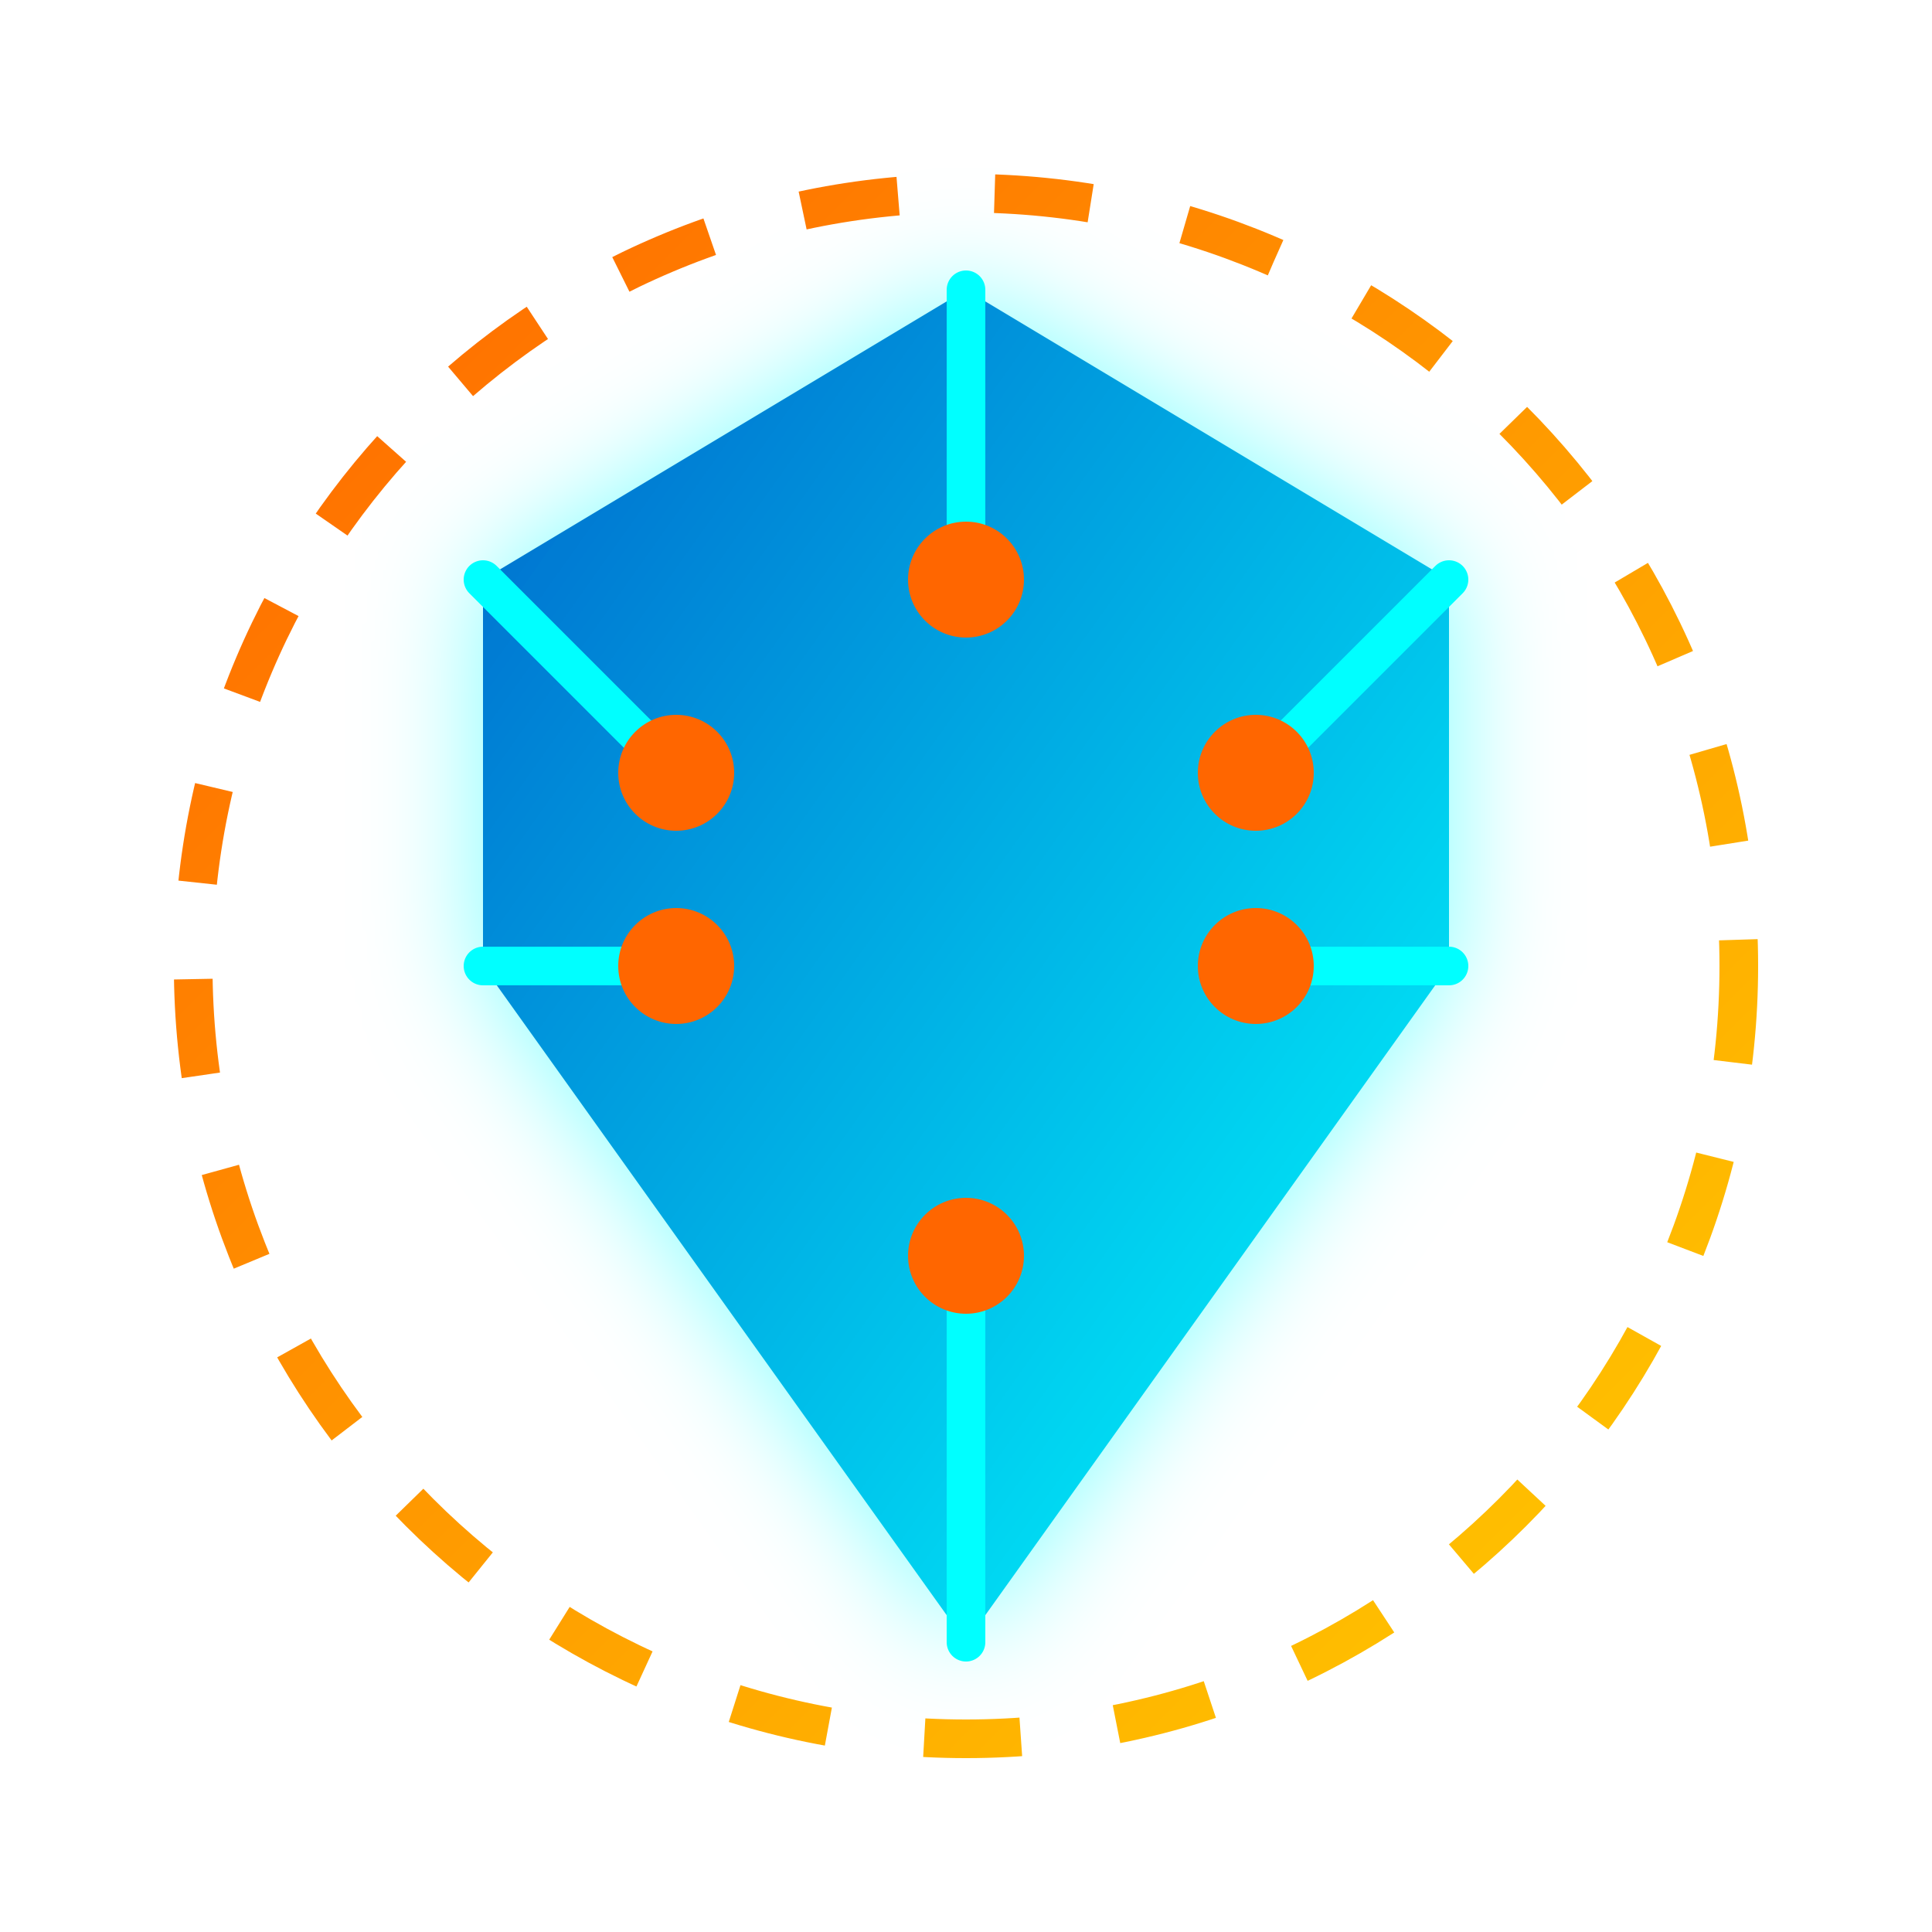
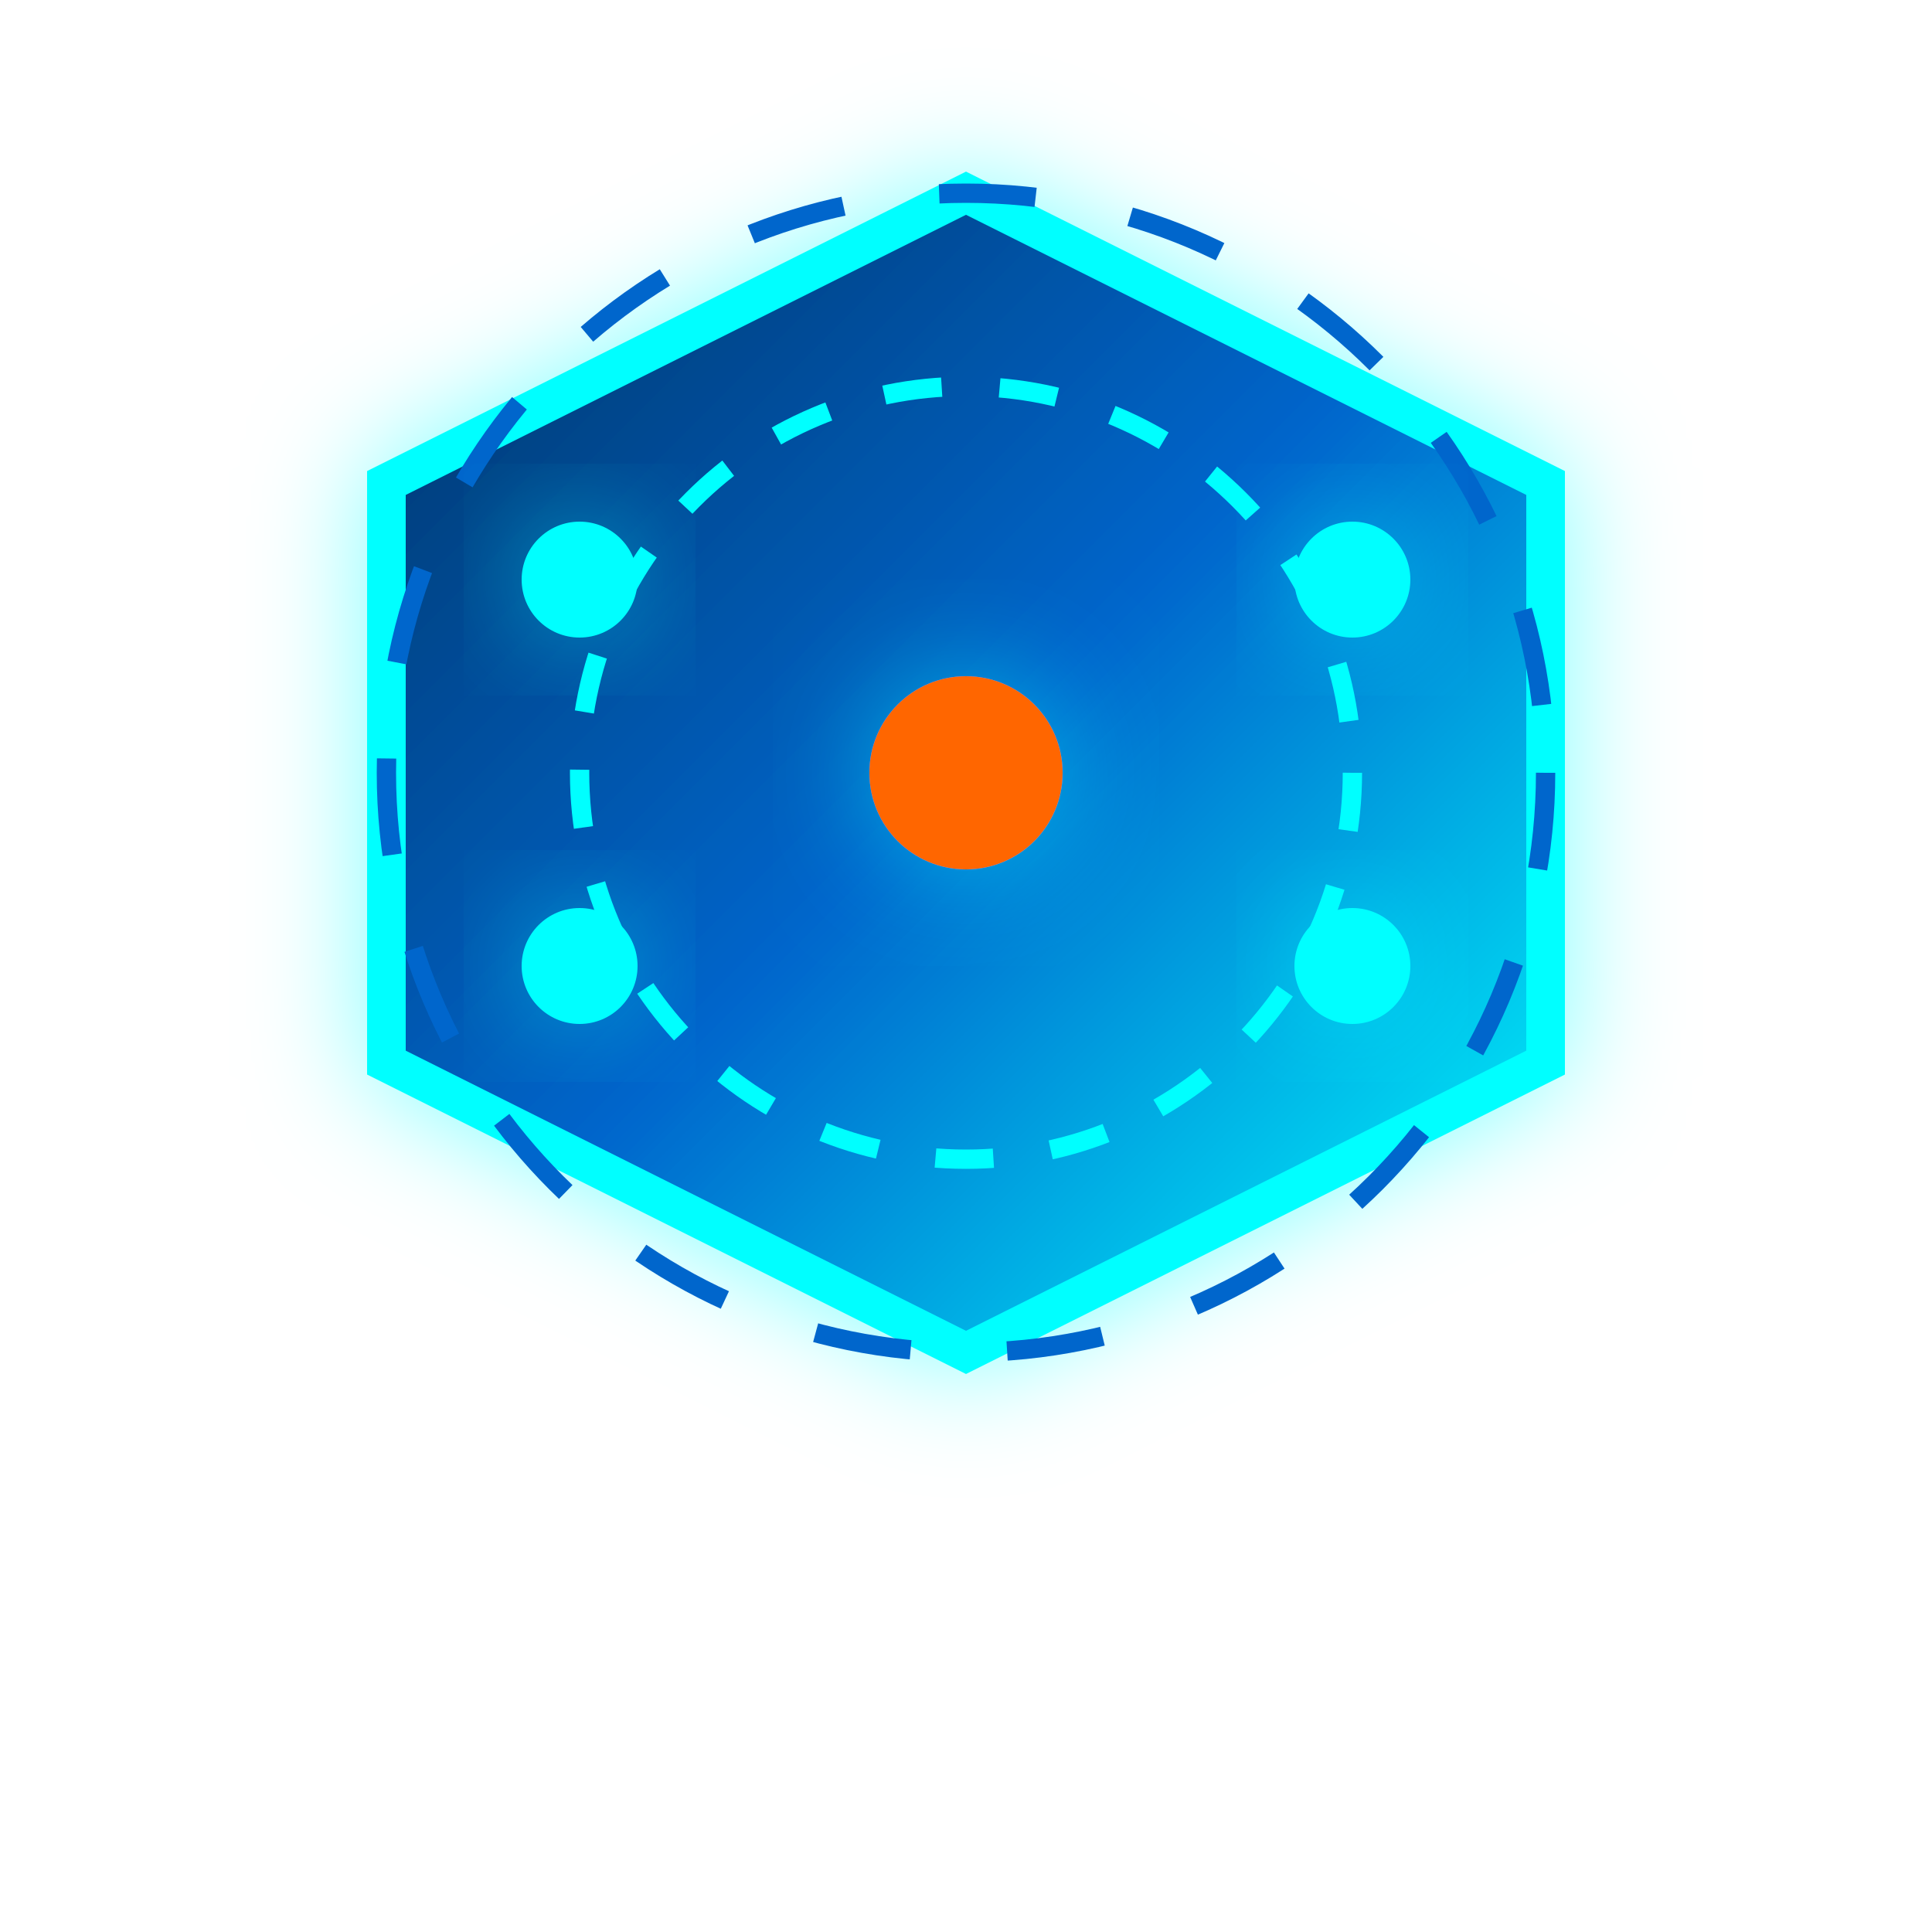
<svg xmlns="http://www.w3.org/2000/svg" width="100" height="100" viewBox="0 0 100 100">
  <defs>
-     <linearGradient id="blueGradient" x1="0%" y1="0%" x2="100%" y2="100%">
-       <stop offset="0%" style="stop-color:#0066CC;stop-opacity:1" />
-       <stop offset="100%" style="stop-color:#00FFFF;stop-opacity:1" />
-     </linearGradient>
-     <linearGradient id="orangeGradient" x1="0%" y1="0%" x2="100%" y2="100%">
-       <stop offset="0%" style="stop-color:#FF6600;stop-opacity:1" />
-       <stop offset="100%" style="stop-color:#FFCC00;stop-opacity:1" />
+     <linearGradient id="cyberGradient" x1="0%" y1="0%" x2="100%" y2="100%">
+       <stop offset="0%" stop-color="#003366" />
+       <stop offset="50%" stop-color="#0066cc" />
+       <stop offset="100%" stop-color="#00ffff" />
    </linearGradient>
    <filter id="glow" x="-50%" y="-50%" width="200%" height="200%">
      <feGaussianBlur in="SourceAlpha" stdDeviation="3" result="blur" />
-       <feFlood flood-color="#00FFFF" flood-opacity="0.5" result="glowColor" />
+       <feFlood flood-color="#00ffff" flood-opacity="0.5" result="glowColor" />
      <feComposite in="glowColor" in2="blur" operator="in" result="glow" />
      <feMerge>
        <feMergeNode in="glow" />
        <feMergeNode in="SourceGraphic" />
      </feMerge>
    </filter>
  </defs>
-   <polygon points="50,15 75,30 75,50 50,85 25,50 25,30" fill="url(#blueGradient)" filter="url(#glow)" />
-   <path d="M50 15 L50 30" stroke="#00FFFF" stroke-width="2" stroke-linecap="round" />
-   <path d="M75 30 L65 40" stroke="#00FFFF" stroke-width="2" stroke-linecap="round" />
-   <path d="M75 50 L65 50" stroke="#00FFFF" stroke-width="2" stroke-linecap="round" />
-   <path d="M50 85 L50 65" stroke="#00FFFF" stroke-width="2" stroke-linecap="round" />
-   <path d="M25 50 L35 50" stroke="#00FFFF" stroke-width="2" stroke-linecap="round" />
-   <path d="M25 30 L35 40" stroke="#00FFFF" stroke-width="2" stroke-linecap="round" />
-   <circle cx="50" cy="30" r="3" fill="#FF6600" />
-   <circle cx="65" cy="40" r="3" fill="#FF6600" />
-   <circle cx="65" cy="50" r="3" fill="#FF6600" />
-   <circle cx="50" cy="65" r="3" fill="#FF6600" />
-   <circle cx="35" cy="50" r="3" fill="#FF6600" />
-   <circle cx="35" cy="40" r="3" fill="#FF6600" />
-   <circle cx="50" cy="50" r="40" fill="none" stroke="url(#orangeGradient)" stroke-width="2" stroke-dasharray="5,5" />
+   <polygon points="50,10 80,25 80,55 50,70 20,55 20,25" fill="url(#cyberGradient)" filter="url(#glow)" stroke="#00ffff" stroke-width="2" />
+   <circle cx="50" cy="40" r="30" fill="none" stroke="#0066cc" stroke-width="1" stroke-dasharray="5,5" />
+   <circle cx="50" cy="40" r="20" fill="none" stroke="#00ffff" stroke-width="1" stroke-dasharray="3,3" />
+   <circle cx="50" cy="40" r="5" fill="#ff6600" filter="url(#glow)" />
+   <circle cx="30" cy="30" r="3" fill="#00ffff" filter="url(#glow)" />
+   <circle cx="70" cy="30" r="3" fill="#00ffff" filter="url(#glow)" />
+   <circle cx="30" cy="50" r="3" fill="#00ffff" filter="url(#glow)" />
+   <circle cx="70" cy="50" r="3" fill="#00ffff" filter="url(#glow)" />
</svg>
